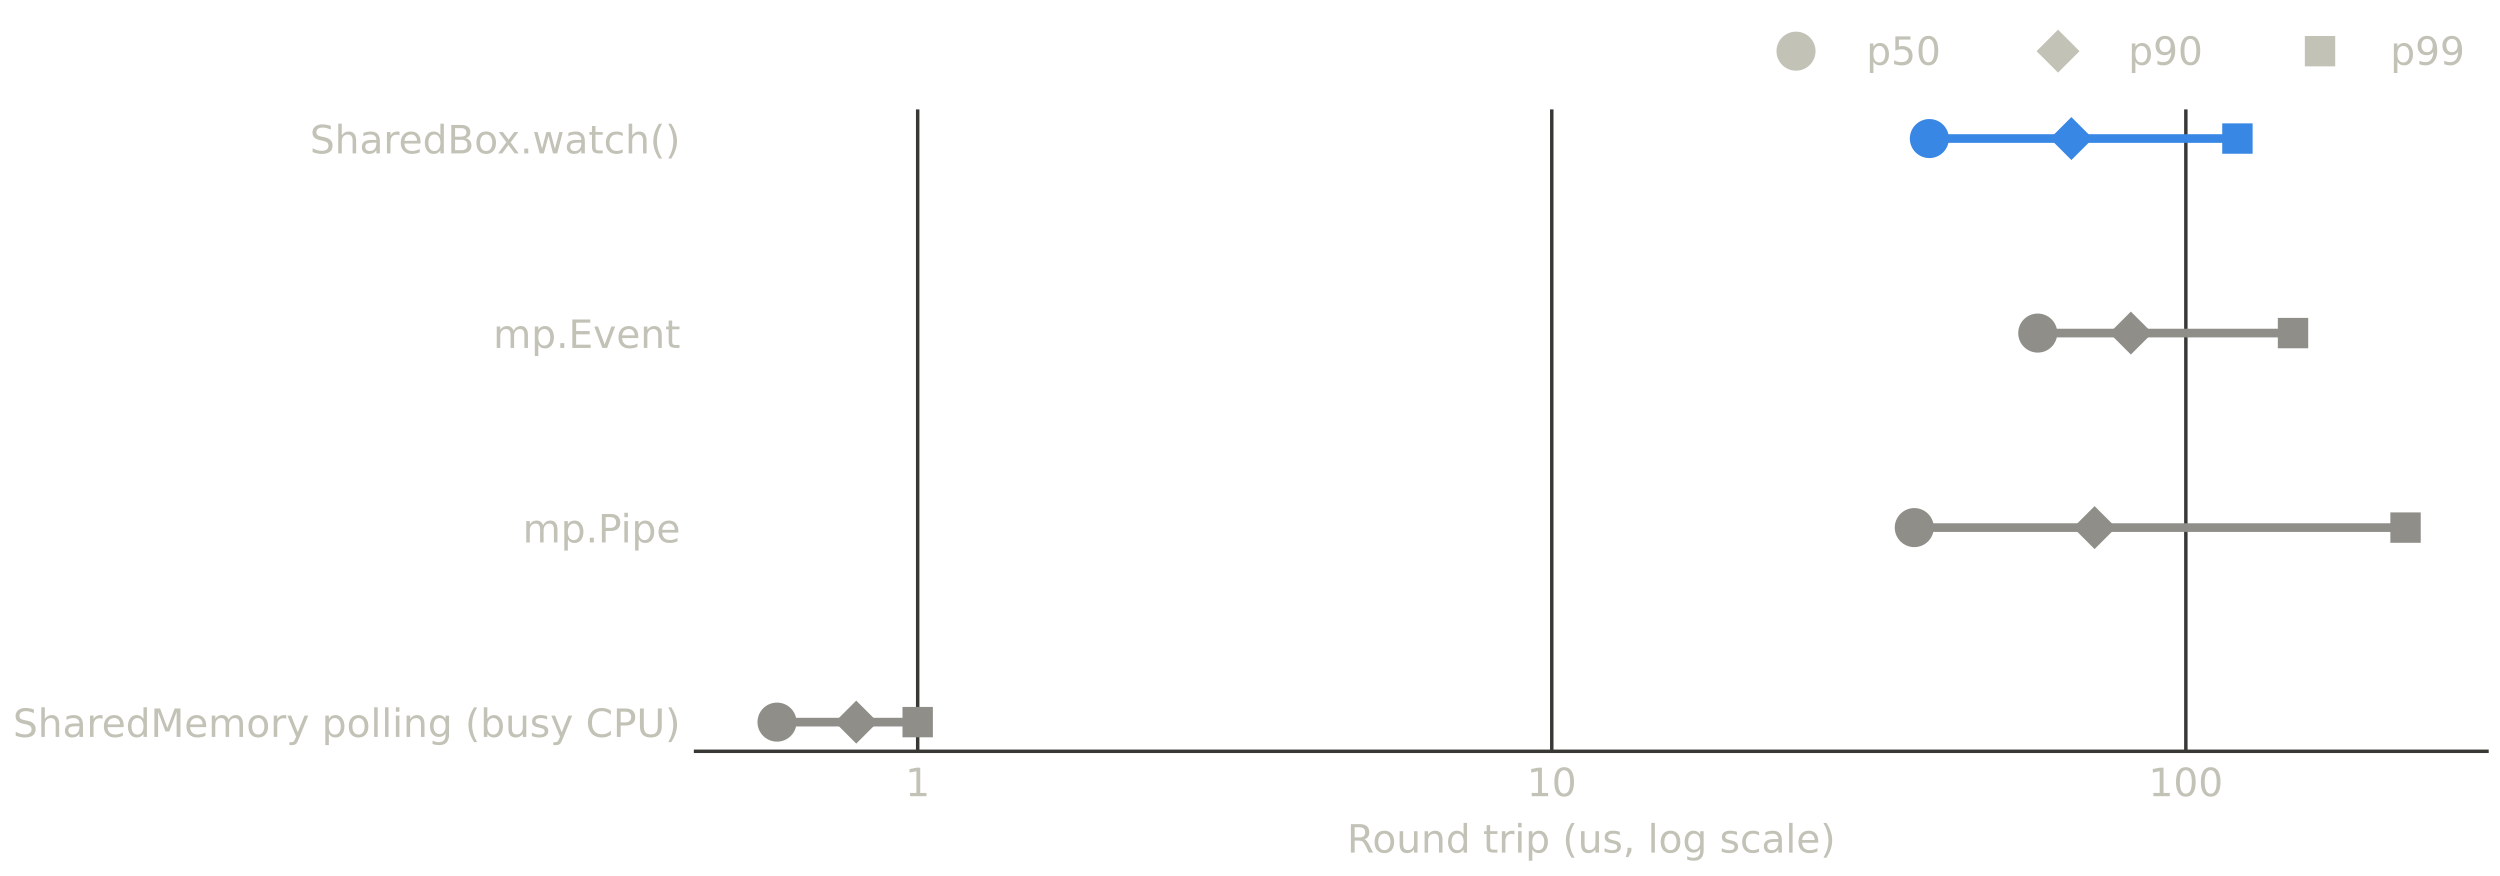
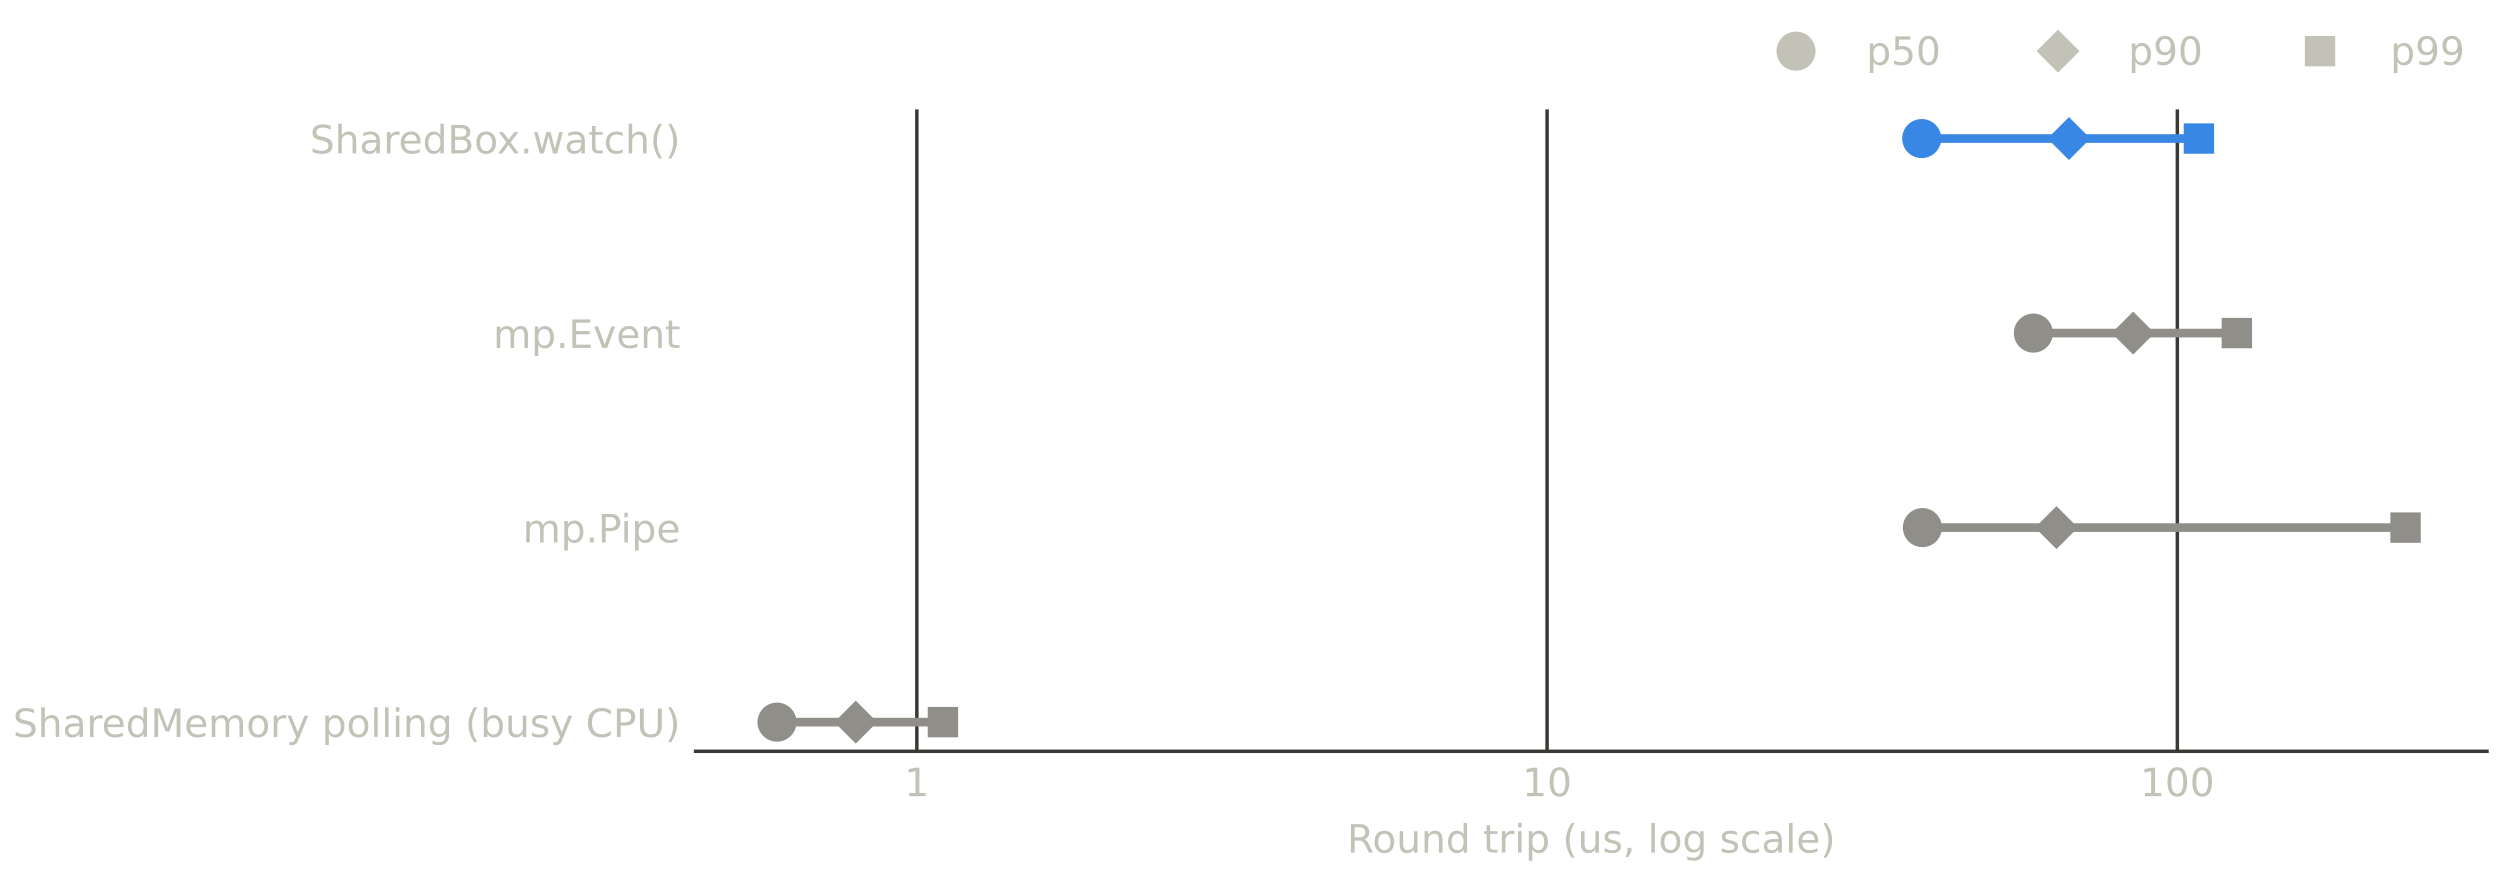
<svg xmlns="http://www.w3.org/2000/svg" xmlns:xlink="http://www.w3.org/1999/xlink" width="576pt" height="201.6pt" viewBox="0 0 576 201.6" version="1.1">
  <defs>
    <style type="text/css">*{stroke-linejoin: round; stroke-linecap: butt}</style>
  </defs>
  <g id="figure_1">
    <g id="patch_1">
      <path d="M 0 201.6 L 576 201.6 L 576 0 L 0 0 L 0 201.6 z " style="fill: none" />
    </g>
    <g id="axes_1">
      <g id="patch_2">
        <path d="M 160.262 173.099 L 573 173.099 L 573 25.201 L 160.262 25.201 L 160.262 173.099 z " style="fill: none" />
      </g>
      <g id="matplotlib.axis_1">
        <g id="xtick_1">
          <g id="line2d_1">
-             <path d="M 211.434 173.099 L 211.434 25.201 " clip-path="url(#p280201de5f)" style="fill: none; stroke: #383835; stroke-width: 0.8; stroke-linecap: square" />
+             <path d="M 211.238 173.099 L 211.238 25.201 " clip-path="url(#p38390b2f7e)" style="fill: none; stroke: #383835; stroke-width: 0.8; stroke-linecap: square" />
          </g>
          <g id="line2d_2" />
          <g id="text_1">
-             <text style="font-size: 9px; font-family: 'DejaVu Sans', 'Bitstream Vera Sans', 'Computer Modern Sans Serif', 'Lucida Grande', 'Verdana', 'Geneva', 'Lucid', 'Arial', 'Helvetica', 'Avant Garde', sans-serif; text-anchor: middle; fill: #c3c2b7" x="211.434" y="183.437" transform="rotate(-0 211.4338 183.4369)">1</text>
+             <text style="font-size: 9px; font-family: 'DejaVu Sans', 'Bitstream Vera Sans', 'Computer Modern Sans Serif', 'Lucida Grande', 'Verdana', 'Geneva', 'Lucid', 'Arial', 'Helvetica', 'Avant Garde', sans-serif; text-anchor: middle; fill: #c3c2b7" x="211.238" y="183.437" transform="rotate(-0 211.2379 183.4369)">1</text>
          </g>
        </g>
        <g id="xtick_2">
          <g id="line2d_3">
-             <path d="M 357.527 173.099 L 357.527 25.201 " clip-path="url(#p280201de5f)" style="fill: none; stroke: #383835; stroke-width: 0.8; stroke-linecap: square" />
+             <path d="M 356.448 173.099 L 356.448 25.201 " clip-path="url(#p38390b2f7e)" style="fill: none; stroke: #383835; stroke-width: 0.8; stroke-linecap: square" />
          </g>
          <g id="line2d_4" />
          <g id="text_2">
-             <text style="font-size: 9px; font-family: 'DejaVu Sans', 'Bitstream Vera Sans', 'Computer Modern Sans Serif', 'Lucida Grande', 'Verdana', 'Geneva', 'Lucid', 'Arial', 'Helvetica', 'Avant Garde', sans-serif; text-anchor: middle; fill: #c3c2b7" x="357.527" y="183.437" transform="rotate(-0 357.5269 183.4369)">10</text>
+             <text style="font-size: 9px; font-family: 'DejaVu Sans', 'Bitstream Vera Sans', 'Computer Modern Sans Serif', 'Lucida Grande', 'Verdana', 'Geneva', 'Lucid', 'Arial', 'Helvetica', 'Avant Garde', sans-serif; text-anchor: middle; fill: #c3c2b7" x="356.448" y="183.437" transform="rotate(-0 356.4483 183.4369)">10</text>
          </g>
        </g>
        <g id="xtick_3">
          <g id="line2d_5">
-             <path d="M 503.62 173.099 L 503.62 25.201 " clip-path="url(#p280201de5f)" style="fill: none; stroke: #383835; stroke-width: 0.8; stroke-linecap: square" />
+             <path d="M 501.659 173.099 L 501.659 25.201 " clip-path="url(#p38390b2f7e)" style="fill: none; stroke: #383835; stroke-width: 0.8; stroke-linecap: square" />
          </g>
          <g id="line2d_6" />
          <g id="text_3">
-             <text style="font-size: 9px; font-family: 'DejaVu Sans', 'Bitstream Vera Sans', 'Computer Modern Sans Serif', 'Lucida Grande', 'Verdana', 'Geneva', 'Lucid', 'Arial', 'Helvetica', 'Avant Garde', sans-serif; text-anchor: middle; fill: #c3c2b7" x="503.62" y="183.437" transform="rotate(-0 503.62 183.4369)">100</text>
+             <text style="font-size: 9px; font-family: 'DejaVu Sans', 'Bitstream Vera Sans', 'Computer Modern Sans Serif', 'Lucida Grande', 'Verdana', 'Geneva', 'Lucid', 'Arial', 'Helvetica', 'Avant Garde', sans-serif; text-anchor: middle; fill: #c3c2b7" x="501.659" y="183.437" transform="rotate(-0 501.6586 183.4369)">100</text>
          </g>
        </g>
        <g id="text_4">
          <text style="font-size: 9px; font-family: 'DejaVu Sans', 'Bitstream Vera Sans', 'Computer Modern Sans Serif', 'Lucida Grande', 'Verdana', 'Geneva', 'Lucid', 'Arial', 'Helvetica', 'Avant Garde', sans-serif; text-anchor: middle; fill: #c3c2b7" x="366.631" y="196.438" transform="rotate(-0 366.6311 196.4377)">Round trip (us, log scale)</text>
        </g>
      </g>
      <g id="matplotlib.axis_2">
        <g id="ytick_1">
          <g id="line2d_7" />
          <g id="text_5">
            <text style="font-size: 9px; font-family: 'DejaVu Sans', 'Bitstream Vera Sans', 'Computer Modern Sans Serif', 'Lucida Grande', 'Verdana', 'Geneva', 'Lucid', 'Arial', 'Helvetica', 'Avant Garde', sans-serif; text-anchor: end; fill: #c3c2b7" x="156.762" y="35.343" transform="rotate(-0 156.7624 35.34334)">SharedBox.watch()</text>
          </g>
        </g>
        <g id="ytick_2">
          <g id="line2d_8" />
          <g id="text_6">
            <text style="font-size: 9px; font-family: 'DejaVu Sans', 'Bitstream Vera Sans', 'Computer Modern Sans Serif', 'Lucida Grande', 'Verdana', 'Geneva', 'Lucid', 'Arial', 'Helvetica', 'Avant Garde', sans-serif; text-anchor: end; fill: #c3c2b7" x="156.762" y="80.16" transform="rotate(-0 156.7624 80.16045)">mp.Event</text>
          </g>
        </g>
        <g id="ytick_3">
          <g id="line2d_9" />
          <g id="text_7">
            <text style="font-size: 9px; font-family: 'DejaVu Sans', 'Bitstream Vera Sans', 'Computer Modern Sans Serif', 'Lucida Grande', 'Verdana', 'Geneva', 'Lucid', 'Arial', 'Helvetica', 'Avant Garde', sans-serif; text-anchor: end; fill: #c3c2b7" x="156.762" y="124.978" transform="rotate(-0 156.7624 124.9783)">mp.Pipe</text>
          </g>
        </g>
        <g id="ytick_4">
          <g id="line2d_10" />
          <g id="text_8">
            <text style="font-size: 9px; font-family: 'DejaVu Sans', 'Bitstream Vera Sans', 'Computer Modern Sans Serif', 'Lucida Grande', 'Verdana', 'Geneva', 'Lucid', 'Arial', 'Helvetica', 'Avant Garde', sans-serif; text-anchor: end; fill: #c3c2b7" x="156.762" y="169.796" transform="rotate(-0 156.7624 169.7957)">SharedMemory polling (busy CPU)</text>
          </g>
        </g>
      </g>
      <g id="line2d_11">
-         <path d="M 444.525 31.924 L 515.503 31.924 " clip-path="url(#p280201de5f)" style="fill: none; stroke: #3987e5; stroke-width: 2; stroke-linecap: square" />
+         <path d="M 442.76 31.924 L 506.627 31.924 " clip-path="url(#p38390b2f7e)" style="fill: none; stroke: #3987e5; stroke-width: 2; stroke-linecap: square" />
      </g>
      <g id="line2d_12">
-         <path d="M 444.525 31.924 " clip-path="url(#p280201de5f)" style="fill: none; stroke: #3987e5; stroke-width: 1.5; stroke-linecap: square" />
+         <path d="M 442.76 31.924 " clip-path="url(#p38390b2f7e)" style="fill: none; stroke: #3987e5; stroke-width: 1.5; stroke-linecap: square" />
        <defs>
          <path id="m26d3efab79" d="M 0 4 C 1.061 4 2.078 3.579 2.828 2.828 C 3.579 2.078 4 1.061 4 0 C 4 -1.061 3.579 -2.078 2.828 -2.828 C 2.078 -3.579 1.061 -4 0 -4 C -1.061 -4 -2.078 -3.579 -2.828 -2.828 C -3.579 -2.078 -4 -1.061 -4 0 C -4 1.061 -3.579 2.078 -2.828 2.828 C -2.078 3.579 -1.061 4 0 4 z " style="stroke: #3987e5" />
        </defs>
-         <g clip-path="url(#p280201de5f)">
-           <use xlink:href="#m26d3efab79" x="444.525" y="31.924" style="fill: #3987e5; stroke: #3987e5" />
+         <g clip-path="url(#p38390b2f7e)">
+           <use xlink:href="#m26d3efab79" x="442.76" y="31.924" style="fill: #3987e5; stroke: #3987e5" />
        </g>
      </g>
      <g id="line2d_13">
-         <path d="M 477.247 31.924 " clip-path="url(#p280201de5f)" style="fill: none; stroke: #3987e5; stroke-width: 1.5; stroke-linecap: square" />
+         <path d="M 476.685 31.924 " clip-path="url(#p38390b2f7e)" style="fill: none; stroke: #3987e5; stroke-width: 1.5; stroke-linecap: square" />
        <defs>
          <path id="m30071390a3" d="M 0 4.243 L 4.243 0 L 0 -4.243 L -4.243 0 z " style="stroke: #3987e5; stroke-linejoin: miter" />
        </defs>
-         <g clip-path="url(#p280201de5f)">
-           <use xlink:href="#m30071390a3" x="477.247" y="31.924" style="fill: #3987e5; stroke: #3987e5; stroke-linejoin: miter" />
+         <g clip-path="url(#p38390b2f7e)">
+           <use xlink:href="#m30071390a3" x="476.685" y="31.924" style="fill: #3987e5; stroke: #3987e5; stroke-linejoin: miter" />
        </g>
      </g>
      <g id="line2d_14">
-         <path d="M 515.503 31.924 " clip-path="url(#p280201de5f)" style="fill: none; stroke: #3987e5; stroke-width: 1.5; stroke-linecap: square" />
+         <path d="M 506.627 31.924 " clip-path="url(#p38390b2f7e)" style="fill: none; stroke: #3987e5; stroke-width: 1.5; stroke-linecap: square" />
        <defs>
          <path id="m177f65058f" d="M -3 3 L 3 3 L 3 -3 L -3 -3 z " style="stroke: #3987e5; stroke-linejoin: miter" />
        </defs>
-         <g clip-path="url(#p280201de5f)">
-           <use xlink:href="#m177f65058f" x="515.503" y="31.924" style="fill: #3987e5; stroke: #3987e5; stroke-linejoin: miter" />
+         <g clip-path="url(#p38390b2f7e)">
+           <use xlink:href="#m177f65058f" x="506.627" y="31.924" style="fill: #3987e5; stroke: #3987e5; stroke-linejoin: miter" />
        </g>
      </g>
      <g id="line2d_15">
-         <path d="M 469.495 76.742 L 528.314 76.742 " clip-path="url(#p280201de5f)" style="fill: none; stroke: #8f8e89; stroke-width: 2; stroke-linecap: square" />
+         <path d="M 468.491 76.742 L 515.374 76.742 " clip-path="url(#p38390b2f7e)" style="fill: none; stroke: #8f8e89; stroke-width: 2; stroke-linecap: square" />
      </g>
      <g id="line2d_16">
-         <path d="M 469.495 76.742 " clip-path="url(#p280201de5f)" style="fill: none; stroke: #8f8e89; stroke-width: 1.5; stroke-linecap: square" />
+         <path d="M 468.491 76.742 " clip-path="url(#p38390b2f7e)" style="fill: none; stroke: #8f8e89; stroke-width: 1.5; stroke-linecap: square" />
        <defs>
          <path id="m5530876522" d="M 0 4 C 1.061 4 2.078 3.579 2.828 2.828 C 3.579 2.078 4 1.061 4 0 C 4 -1.061 3.579 -2.078 2.828 -2.828 C 2.078 -3.579 1.061 -4 0 -4 C -1.061 -4 -2.078 -3.579 -2.828 -2.828 C -3.579 -2.078 -4 -1.061 -4 0 C -4 1.061 -3.579 2.078 -2.828 2.828 C -2.078 3.579 -1.061 4 0 4 z " style="stroke: #8f8e89" />
        </defs>
-         <g clip-path="url(#p280201de5f)">
-           <use xlink:href="#m5530876522" x="469.495" y="76.742" style="fill: #8f8e89; stroke: #8f8e89" />
+         <g clip-path="url(#p38390b2f7e)">
+           <use xlink:href="#m5530876522" x="468.491" y="76.742" style="fill: #8f8e89; stroke: #8f8e89" />
        </g>
      </g>
      <g id="line2d_17">
-         <path d="M 490.951 76.742 " clip-path="url(#p280201de5f)" style="fill: none; stroke: #8f8e89; stroke-width: 1.5; stroke-linecap: square" />
+         <path d="M 491.476 76.742 " clip-path="url(#p38390b2f7e)" style="fill: none; stroke: #8f8e89; stroke-width: 1.5; stroke-linecap: square" />
        <defs>
          <path id="m9e3195ff9e" d="M 0 4.243 L 4.243 0 L 0 -4.243 L -4.243 0 z " style="stroke: #8f8e89; stroke-linejoin: miter" />
        </defs>
-         <g clip-path="url(#p280201de5f)">
-           <use xlink:href="#m9e3195ff9e" x="490.951" y="76.742" style="fill: #8f8e89; stroke: #8f8e89; stroke-linejoin: miter" />
+         <g clip-path="url(#p38390b2f7e)">
+           <use xlink:href="#m9e3195ff9e" x="491.476" y="76.742" style="fill: #8f8e89; stroke: #8f8e89; stroke-linejoin: miter" />
        </g>
      </g>
      <g id="line2d_18">
-         <path d="M 528.314 76.742 " clip-path="url(#p280201de5f)" style="fill: none; stroke: #8f8e89; stroke-width: 1.5; stroke-linecap: square" />
+         <path d="M 515.374 76.742 " clip-path="url(#p38390b2f7e)" style="fill: none; stroke: #8f8e89; stroke-width: 1.5; stroke-linecap: square" />
        <defs>
          <path id="mcaa2e54124" d="M -3 3 L 3 3 L 3 -3 L -3 -3 z " style="stroke: #8f8e89; stroke-linejoin: miter" />
        </defs>
-         <g clip-path="url(#p280201de5f)">
-           <use xlink:href="#mcaa2e54124" x="528.314" y="76.742" style="fill: #8f8e89; stroke: #8f8e89; stroke-linejoin: miter" />
+         <g clip-path="url(#p38390b2f7e)">
+           <use xlink:href="#mcaa2e54124" x="515.374" y="76.742" style="fill: #8f8e89; stroke: #8f8e89; stroke-linejoin: miter" />
        </g>
      </g>
      <g id="line2d_19">
-         <path d="M 441.05 121.559 L 554.239 121.559 " clip-path="url(#p280201de5f)" style="fill: none; stroke: #8f8e89; stroke-width: 2; stroke-linecap: square" />
+         <path d="M 442.92 121.559 L 554.239 121.559 " clip-path="url(#p38390b2f7e)" style="fill: none; stroke: #8f8e89; stroke-width: 2; stroke-linecap: square" />
      </g>
      <g id="line2d_20">
-         <path d="M 441.05 121.559 " clip-path="url(#p280201de5f)" style="fill: none; stroke: #8f8e89; stroke-width: 1.5; stroke-linecap: square" />
-         <g clip-path="url(#p280201de5f)">
-           <use xlink:href="#m5530876522" x="441.05" y="121.559" style="fill: #8f8e89; stroke: #8f8e89" />
+         <path d="M 442.92 121.559 " clip-path="url(#p38390b2f7e)" style="fill: none; stroke: #8f8e89; stroke-width: 1.5; stroke-linecap: square" />
+         <g clip-path="url(#p38390b2f7e)">
+           <use xlink:href="#m5530876522" x="442.92" y="121.559" style="fill: #8f8e89; stroke: #8f8e89" />
        </g>
      </g>
      <g id="line2d_21">
-         <path d="M 482.592 121.559 " clip-path="url(#p280201de5f)" style="fill: none; stroke: #8f8e89; stroke-width: 1.5; stroke-linecap: square" />
-         <g clip-path="url(#p280201de5f)">
-           <use xlink:href="#m9e3195ff9e" x="482.592" y="121.559" style="fill: #8f8e89; stroke: #8f8e89; stroke-linejoin: miter" />
+         <path d="M 473.809 121.559 " clip-path="url(#p38390b2f7e)" style="fill: none; stroke: #8f8e89; stroke-width: 1.5; stroke-linecap: square" />
+         <g clip-path="url(#p38390b2f7e)">
+           <use xlink:href="#m9e3195ff9e" x="473.809" y="121.559" style="fill: #8f8e89; stroke: #8f8e89; stroke-linejoin: miter" />
        </g>
      </g>
      <g id="line2d_22">
-         <path d="M 554.239 121.559 " clip-path="url(#p280201de5f)" style="fill: none; stroke: #8f8e89; stroke-width: 1.5; stroke-linecap: square" />
-         <g clip-path="url(#p280201de5f)">
+         <path d="M 554.239 121.559 " clip-path="url(#p38390b2f7e)" style="fill: none; stroke: #8f8e89; stroke-width: 1.5; stroke-linecap: square" />
+         <g clip-path="url(#p38390b2f7e)">
          <use xlink:href="#mcaa2e54124" x="554.239" y="121.559" style="fill: #8f8e89; stroke: #8f8e89; stroke-linejoin: miter" />
        </g>
      </g>
      <g id="line2d_23">
-         <path d="M 179.023 166.376 L 211.434 166.376 " clip-path="url(#p280201de5f)" style="fill: none; stroke: #8f8e89; stroke-width: 2; stroke-linecap: square" />
+         <path d="M 179.023 166.376 L 217.249 166.376 " clip-path="url(#p38390b2f7e)" style="fill: none; stroke: #8f8e89; stroke-width: 2; stroke-linecap: square" />
      </g>
      <g id="line2d_24">
-         <path d="M 179.023 166.376 " clip-path="url(#p280201de5f)" style="fill: none; stroke: #8f8e89; stroke-width: 1.5; stroke-linecap: square" />
-         <g clip-path="url(#p280201de5f)">
+         <path d="M 179.023 166.376 " clip-path="url(#p38390b2f7e)" style="fill: none; stroke: #8f8e89; stroke-width: 1.5; stroke-linecap: square" />
+         <g clip-path="url(#p38390b2f7e)">
          <use xlink:href="#m5530876522" x="179.023" y="166.376" style="fill: #8f8e89; stroke: #8f8e89" />
        </g>
      </g>
      <g id="line2d_25">
-         <path d="M 197.276 166.376 " clip-path="url(#p280201de5f)" style="fill: none; stroke: #8f8e89; stroke-width: 1.5; stroke-linecap: square" />
-         <g clip-path="url(#p280201de5f)">
-           <use xlink:href="#m9e3195ff9e" x="197.276" y="166.376" style="fill: #8f8e89; stroke: #8f8e89; stroke-linejoin: miter" />
+         <path d="M 197.166 166.376 " clip-path="url(#p38390b2f7e)" style="fill: none; stroke: #8f8e89; stroke-width: 1.5; stroke-linecap: square" />
+         <g clip-path="url(#p38390b2f7e)">
+           <use xlink:href="#m9e3195ff9e" x="197.166" y="166.376" style="fill: #8f8e89; stroke: #8f8e89; stroke-linejoin: miter" />
        </g>
      </g>
      <g id="line2d_26">
-         <path d="M 211.434 166.376 " clip-path="url(#p280201de5f)" style="fill: none; stroke: #8f8e89; stroke-width: 1.5; stroke-linecap: square" />
-         <g clip-path="url(#p280201de5f)">
-           <use xlink:href="#mcaa2e54124" x="211.434" y="166.376" style="fill: #8f8e89; stroke: #8f8e89; stroke-linejoin: miter" />
+         <path d="M 217.249 166.376 " clip-path="url(#p38390b2f7e)" style="fill: none; stroke: #8f8e89; stroke-width: 1.5; stroke-linecap: square" />
+         <g clip-path="url(#p38390b2f7e)">
+           <use xlink:href="#mcaa2e54124" x="217.249" y="166.376" style="fill: #8f8e89; stroke: #8f8e89; stroke-linejoin: miter" />
        </g>
      </g>
      <g id="patch_3">
        <path d="M 160.262 173.099 L 573 173.099 " style="fill: none; stroke: #383835; stroke-width: 0.8; stroke-linejoin: miter; stroke-linecap: square" />
      </g>
    </g>
    <g id="legend_1">
      <g id="line2d_27">
        <defs>
          <path id="mc2a3f431d2" d="M 0 4 C 1.061 4 2.078 3.579 2.828 2.828 C 3.579 2.078 4 1.061 4 0 C 4 -1.061 3.579 -2.078 2.828 -2.828 C 2.078 -3.579 1.061 -4 0 -4 C -1.061 -4 -2.078 -3.579 -2.828 -2.828 C -3.579 -2.078 -4 -1.061 -4 0 C -4 1.061 -3.579 2.078 -2.828 2.828 C -2.078 3.579 -1.061 4 0 4 z " style="stroke: #c3c2b7" />
        </defs>
        <g>
          <use xlink:href="#mc2a3f431d2" x="413.802" y="11.789" style="fill: #c3c2b7; stroke: #c3c2b7" />
        </g>
      </g>
      <g id="text_9">
        <text style="font-size: 9px; font-family: 'DejaVu Sans', 'Bitstream Vera Sans', 'Computer Modern Sans Serif', 'Lucida Grande', 'Verdana', 'Geneva', 'Lucid', 'Arial', 'Helvetica', 'Avant Garde', sans-serif; text-anchor: start; fill: #c3c2b7" x="430.002" y="14.939" transform="rotate(-0 430.0017 14.93859)">p50</text>
      </g>
      <g id="line2d_28">
        <defs>
          <path id="m9cd56ac7eb" d="M 0 4.243 L 4.243 0 L 0 -4.243 L -4.243 0 z " style="stroke: #c3c2b7; stroke-linejoin: miter" />
        </defs>
        <g>
          <use xlink:href="#m9cd56ac7eb" x="474.168" y="11.789" style="fill: #c3c2b7; stroke: #c3c2b7; stroke-linejoin: miter" />
        </g>
      </g>
      <g id="text_10">
        <text style="font-size: 9px; font-family: 'DejaVu Sans', 'Bitstream Vera Sans', 'Computer Modern Sans Serif', 'Lucida Grande', 'Verdana', 'Geneva', 'Lucid', 'Arial', 'Helvetica', 'Avant Garde', sans-serif; text-anchor: start; fill: #c3c2b7" x="490.368" y="14.939" transform="rotate(-0 490.3678 14.93859)">p90</text>
      </g>
      <g id="line2d_29">
        <defs>
          <path id="me0c733cce4" d="M -3 3 L 3 3 L 3 -3 L -3 -3 z " style="stroke: #c3c2b7; stroke-linejoin: miter" />
        </defs>
        <g>
          <use xlink:href="#me0c733cce4" x="534.534" y="11.789" style="fill: #c3c2b7; stroke: #c3c2b7; stroke-linejoin: miter" />
        </g>
      </g>
      <g id="text_11">
        <text style="font-size: 9px; font-family: 'DejaVu Sans', 'Bitstream Vera Sans', 'Computer Modern Sans Serif', 'Lucida Grande', 'Verdana', 'Geneva', 'Lucid', 'Arial', 'Helvetica', 'Avant Garde', sans-serif; text-anchor: start; fill: #c3c2b7" x="550.734" y="14.939" transform="rotate(-0 550.7339 14.93859)">p99</text>
      </g>
    </g>
  </g>
  <defs>
-     <clipPath id="p280201de5f">
+     <clipPath id="p38390b2f7e">
      <rect x="160.262" y="25.201" width="412.737" height="147.898" />
    </clipPath>
  </defs>
</svg>
